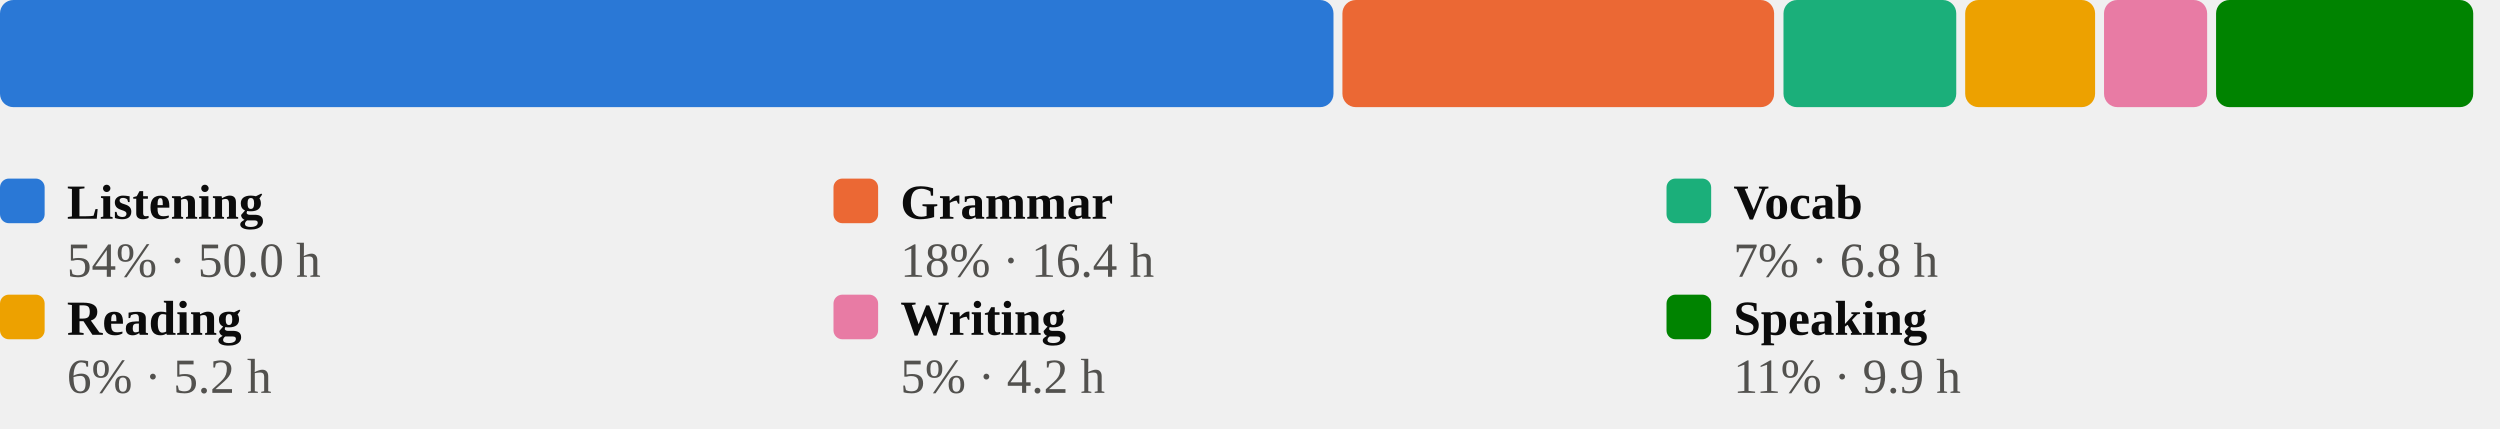
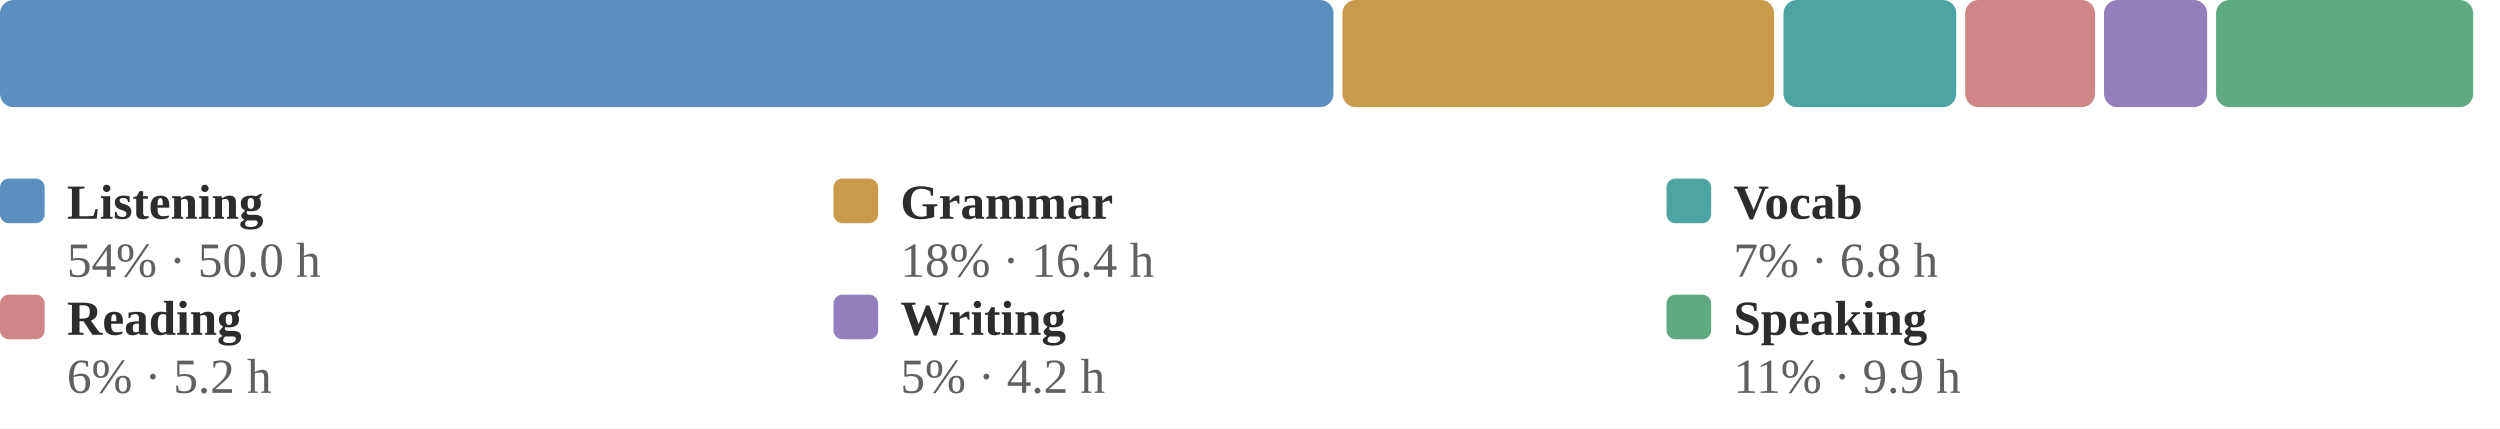
<svg xmlns="http://www.w3.org/2000/svg" viewBox="0 0 560 96" width="100%" role="img" aria-label="Share of estimated study time across all six skills">
  <style>
- .p-title{fill:#0b0b0b;font-size:12px;font-weight:600}
- .p-sub{fill:#898781;font-size:10px}
- .p-line{fill:none;stroke:#2a78d6;stroke-width:2;stroke-linejoin:round;stroke-linecap:round}
- .p-area{fill:#2a78d6;opacity:.10}
- .p-end{fill:#2a78d6;stroke:#fcfcfb;stroke-width:2}
- .p-endlab{fill:#52514e;font-size:10px;text-anchor:end;font-weight:600}
- .p-target{stroke:#898781;stroke-width:1;stroke-dasharray:0}
- .p-tlabel{fill:#898781;font-size:9px;text-anchor:end}
- .p-base{stroke:#c3c2b7;stroke-width:1}
- .b-bar{fill:#2a78d6}
- .b-bar:hover{fill:#2a78d6;opacity:.85}
- .b-hi{fill:#2a78d6}
- .d-lab{fill:#898781;font-size:10px;text-anchor:middle}
- .d-val{fill:#52514e;font-size:10px;text-anchor:middle;font-weight:600}
+ .p-title{fill:#2c2c2c;font-size:12px;font-weight:600}
+ .p-sub{fill:#9b9b9b;font-size:10px}
+ .p-line{fill:none;stroke:#5a8fbf;stroke-width:2;stroke-linejoin:round;stroke-linecap:round}
+ .p-area{fill:#5a8fbf;opacity:.10}
+ .p-end{fill:#5a8fbf;stroke:#ffffff;stroke-width:2}
+ .p-endlab{fill:#606060;font-size:10px;text-anchor:end;font-weight:600}
+ .p-target{stroke:#9b9b9b;stroke-width:1;stroke-dasharray:0}
+ .p-tlabel{fill:#9b9b9b;font-size:9px;text-anchor:end}
+ .p-base{stroke:#d1cdc6;stroke-width:1}
+ .b-bar{fill:#5a8fbf}
+ .b-bar:hover{fill:#5a8fbf;opacity:.85}
+ .b-hi{fill:#5a8fbf}
+ .d-lab{fill:#9b9b9b;font-size:10px;text-anchor:middle}
+ .d-val{fill:#606060;font-size:10px;text-anchor:middle;font-weight:600}
/* heatmap */
- .hm-mon{fill:#898781;font-size:10px}
- .hm-dow{fill:#898781;font-size:9px;text-anchor:end}
+ .hm-mon{fill:#9b9b9b;font-size:10px}
+ .hm-dow{fill:#9b9b9b;font-size:9px;text-anchor:end}
rect:hover{opacity:.8}
/* horizontal bars */
- .h-cat{fill:#0b0b0b;font-size:12px;text-anchor:end;dominant-baseline:middle}
- .h-track{fill:#e1e0d9}
- .h-fill{fill:#2a78d6}
- .h-val{fill:#52514e;font-size:11px;font-weight:600;dominant-baseline:middle}
- .h-obj{stroke:#0b0b0b;stroke-width:2}
- .ts-lab{fill:#0b0b0b;font-size:11px;font-weight:600}
- .ts-val{fill:#52514e;font-size:11px}
+ .h-cat{fill:#2c2c2c;font-size:12px;text-anchor:end;dominant-baseline:middle}
+ .h-track{fill:#eae7e1}
+ .h-fill{fill:#5a8fbf}
+ .h-val{fill:#606060;font-size:11px;font-weight:600;dominant-baseline:middle}
+ .h-obj{stroke:#2c2c2c;stroke-width:2}
+ .ts-lab{fill:#2c2c2c;font-size:11px;font-weight:600}
+ .ts-val{fill:#606060;font-size:11px}
</style>
-   <rect x="0.0" y="0" width="298.7" height="24" rx="3" fill="#2a78d6" />
-   <rect x="300.7" y="0" width="96.7" height="24" rx="3" fill="#eb6834" />
-   <rect x="399.5" y="0" width="38.7" height="24" rx="3" fill="#1baf7a" />
-   <rect x="440.2" y="0" width="29.1" height="24" rx="3" fill="#eda100" />
-   <rect x="471.3" y="0" width="23.1" height="24" rx="3" fill="#e87ba4" />
-   <rect x="496.4" y="0" width="57.6" height="24" rx="3" fill="#008300" />
-   <rect x="0.0" y="40" width="10" height="10" rx="2" fill="#2a78d6" />
+   <rect x="0" y="0" width="100%" height="100%" fill="#ffffff" />
+   <rect x="0.0" y="0" width="298.7" height="24" rx="3" fill="#5a8fbf" />
+   <rect x="300.7" y="0" width="96.7" height="24" rx="3" fill="#c99a4a" />
+   <rect x="399.5" y="0" width="38.7" height="24" rx="3" fill="#4ea3a3" />
+   <rect x="440.2" y="0" width="29.1" height="24" rx="3" fill="#cf8686" />
+   <rect x="471.3" y="0" width="23.1" height="24" rx="3" fill="#927fbc" />
+   <rect x="496.4" y="0" width="57.6" height="24" rx="3" fill="#5faa82" />
+   <rect x="0.0" y="40" width="10" height="10" rx="2" fill="#5a8fbf" />
  <text class="ts-lab" x="15.0" y="49">Listening</text>
  <text class="ts-val" x="15.0" y="62">54% · 50.0 h</text>
-   <rect x="186.7" y="40" width="10" height="10" rx="2" fill="#eb6834" />
+   <rect x="186.7" y="40" width="10" height="10" rx="2" fill="#c99a4a" />
  <text class="ts-lab" x="201.7" y="49">Grammar</text>
  <text class="ts-val" x="201.7" y="62">18% · 16.4 h</text>
-   <rect x="373.3" y="40" width="10" height="10" rx="2" fill="#1baf7a" />
+   <rect x="373.3" y="40" width="10" height="10" rx="2" fill="#4ea3a3" />
  <text class="ts-lab" x="388.3" y="49">Vocab</text>
  <text class="ts-val" x="388.3" y="62">7% · 6.8 h</text>
-   <rect x="0.0" y="66" width="10" height="10" rx="2" fill="#eda100" />
+   <rect x="0.0" y="66" width="10" height="10" rx="2" fill="#cf8686" />
  <text class="ts-lab" x="15.0" y="75">Reading</text>
  <text class="ts-val" x="15.0" y="88">6% · 5.2 h</text>
-   <rect x="186.7" y="66" width="10" height="10" rx="2" fill="#e87ba4" />
+   <rect x="186.7" y="66" width="10" height="10" rx="2" fill="#927fbc" />
  <text class="ts-lab" x="201.7" y="75">Writing</text>
  <text class="ts-val" x="201.7" y="88">5% · 4.2 h</text>
-   <rect x="373.3" y="66" width="10" height="10" rx="2" fill="#008300" />
+   <rect x="373.3" y="66" width="10" height="10" rx="2" fill="#5faa82" />
  <text class="ts-lab" x="388.3" y="75">Speaking</text>
  <text class="ts-val" x="388.3" y="88">11% · 9.9 h</text>
</svg>
